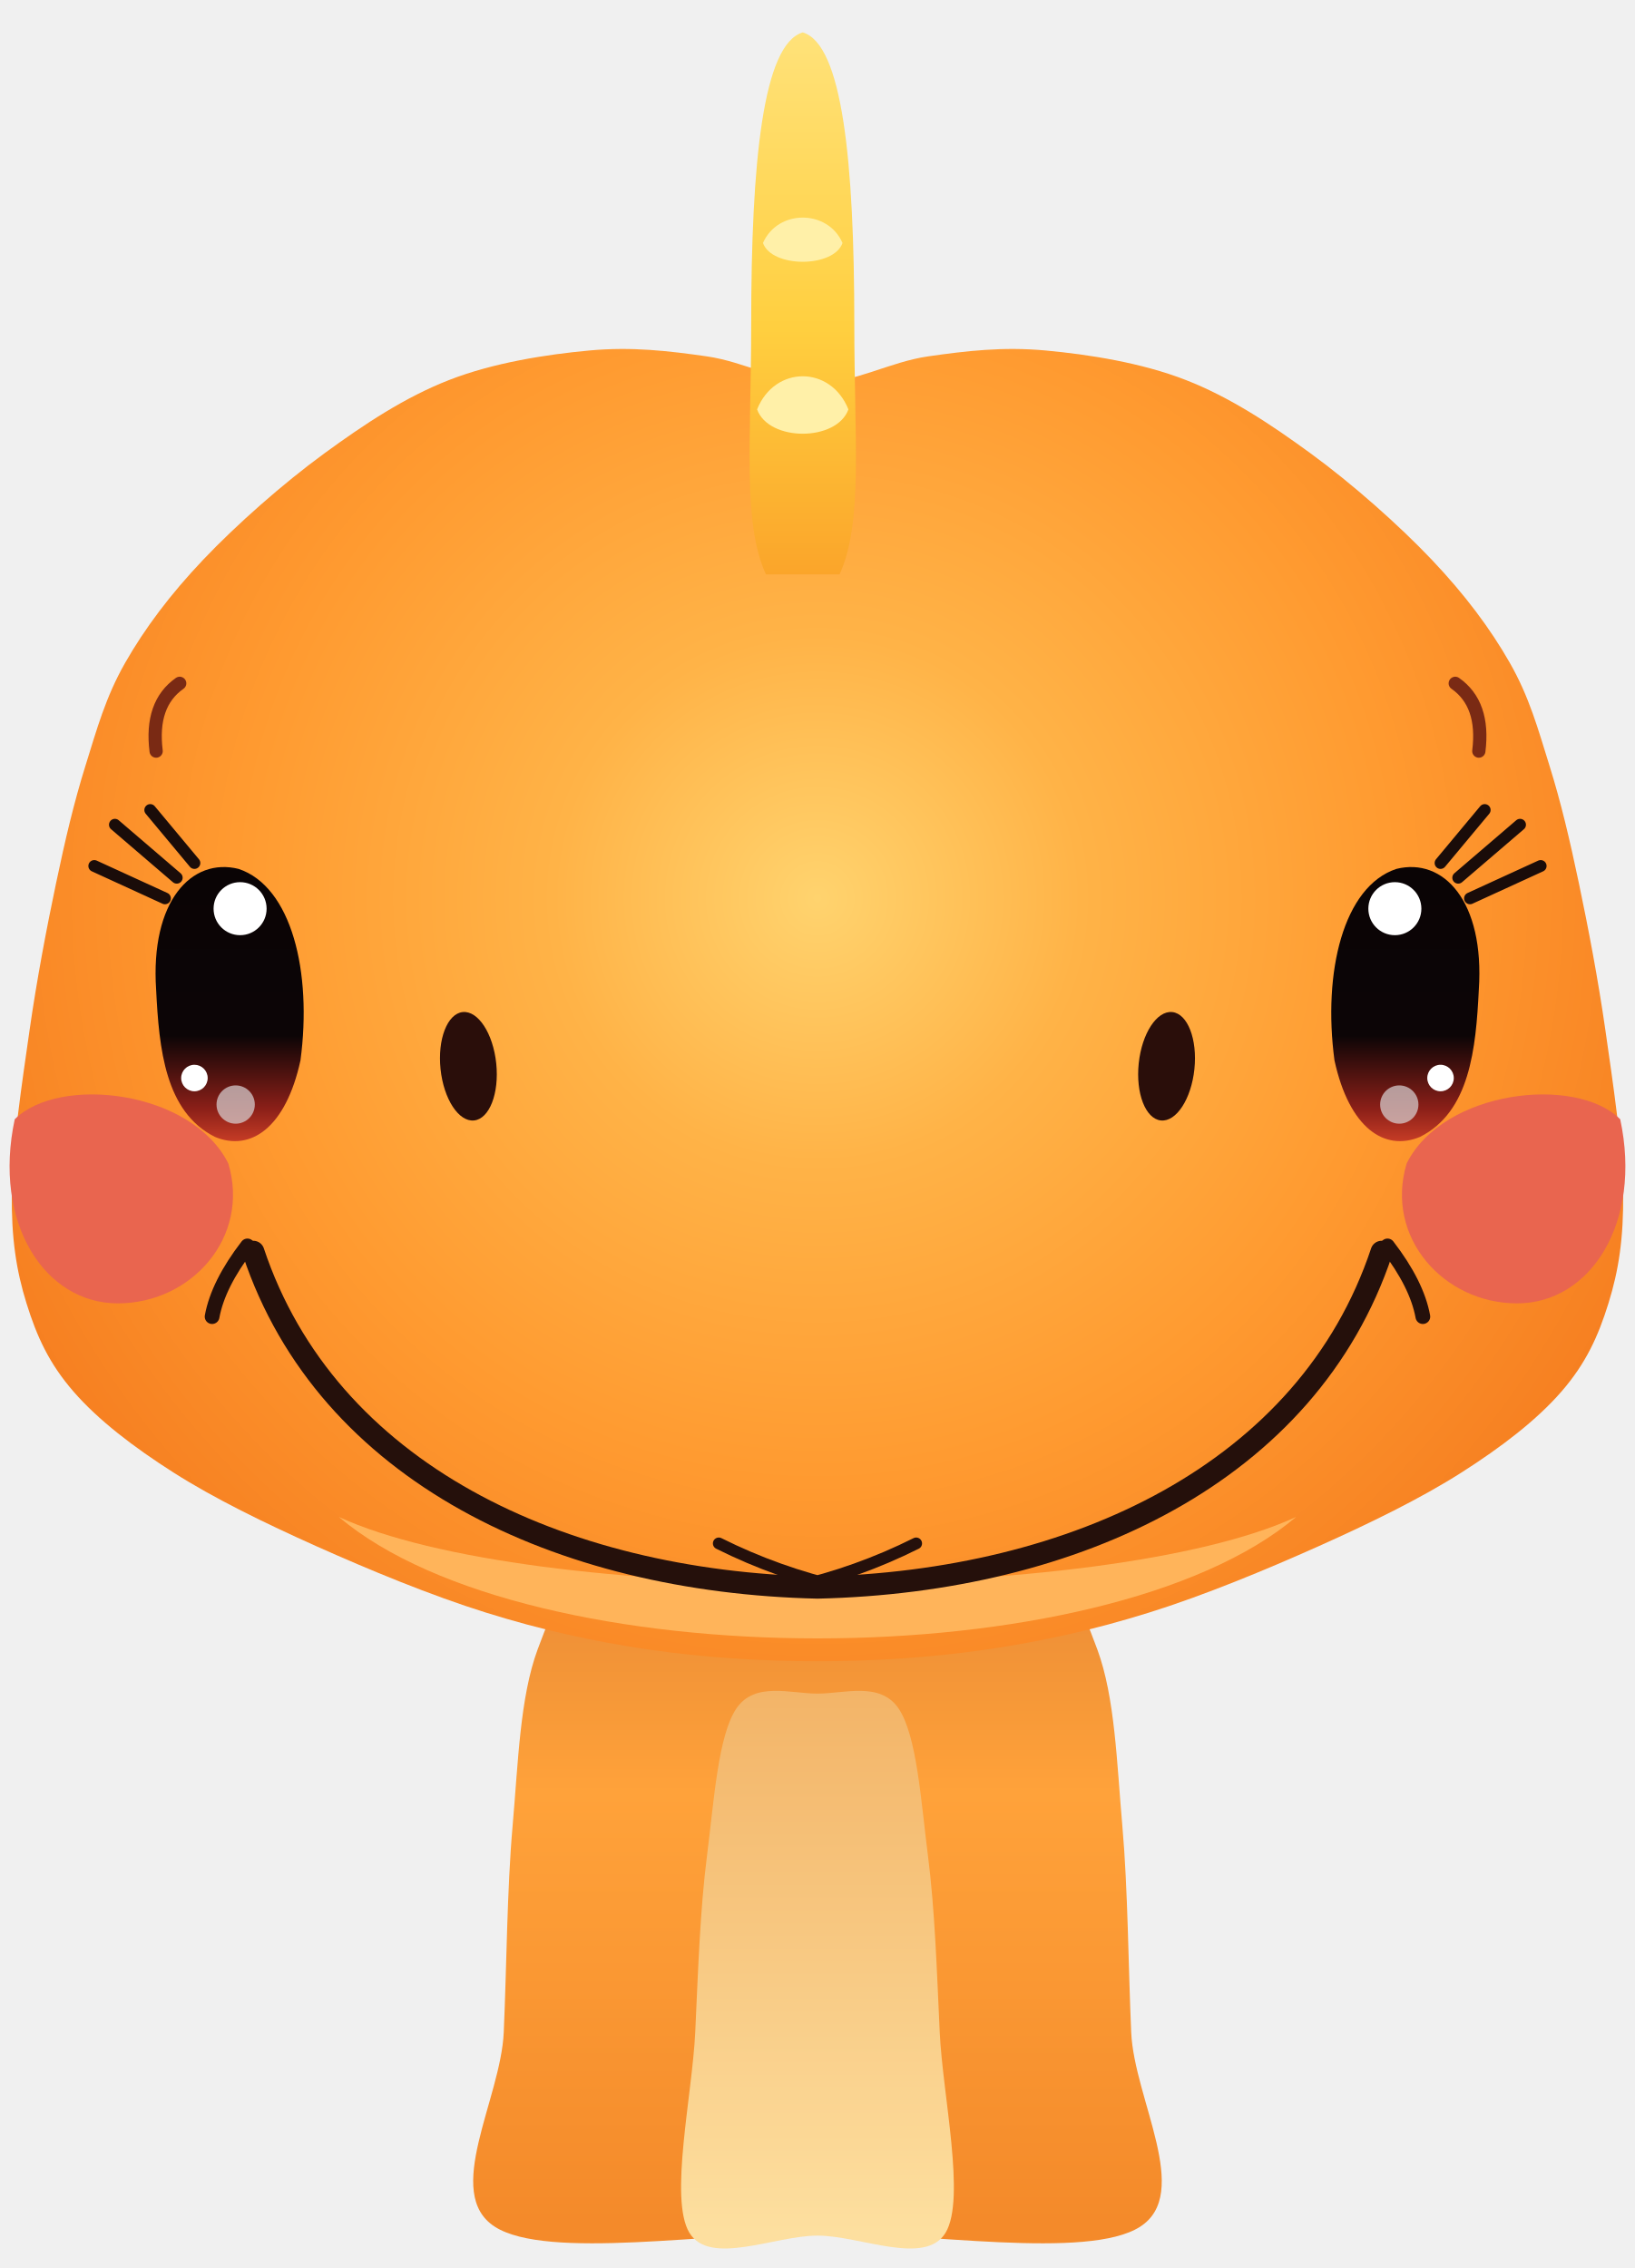
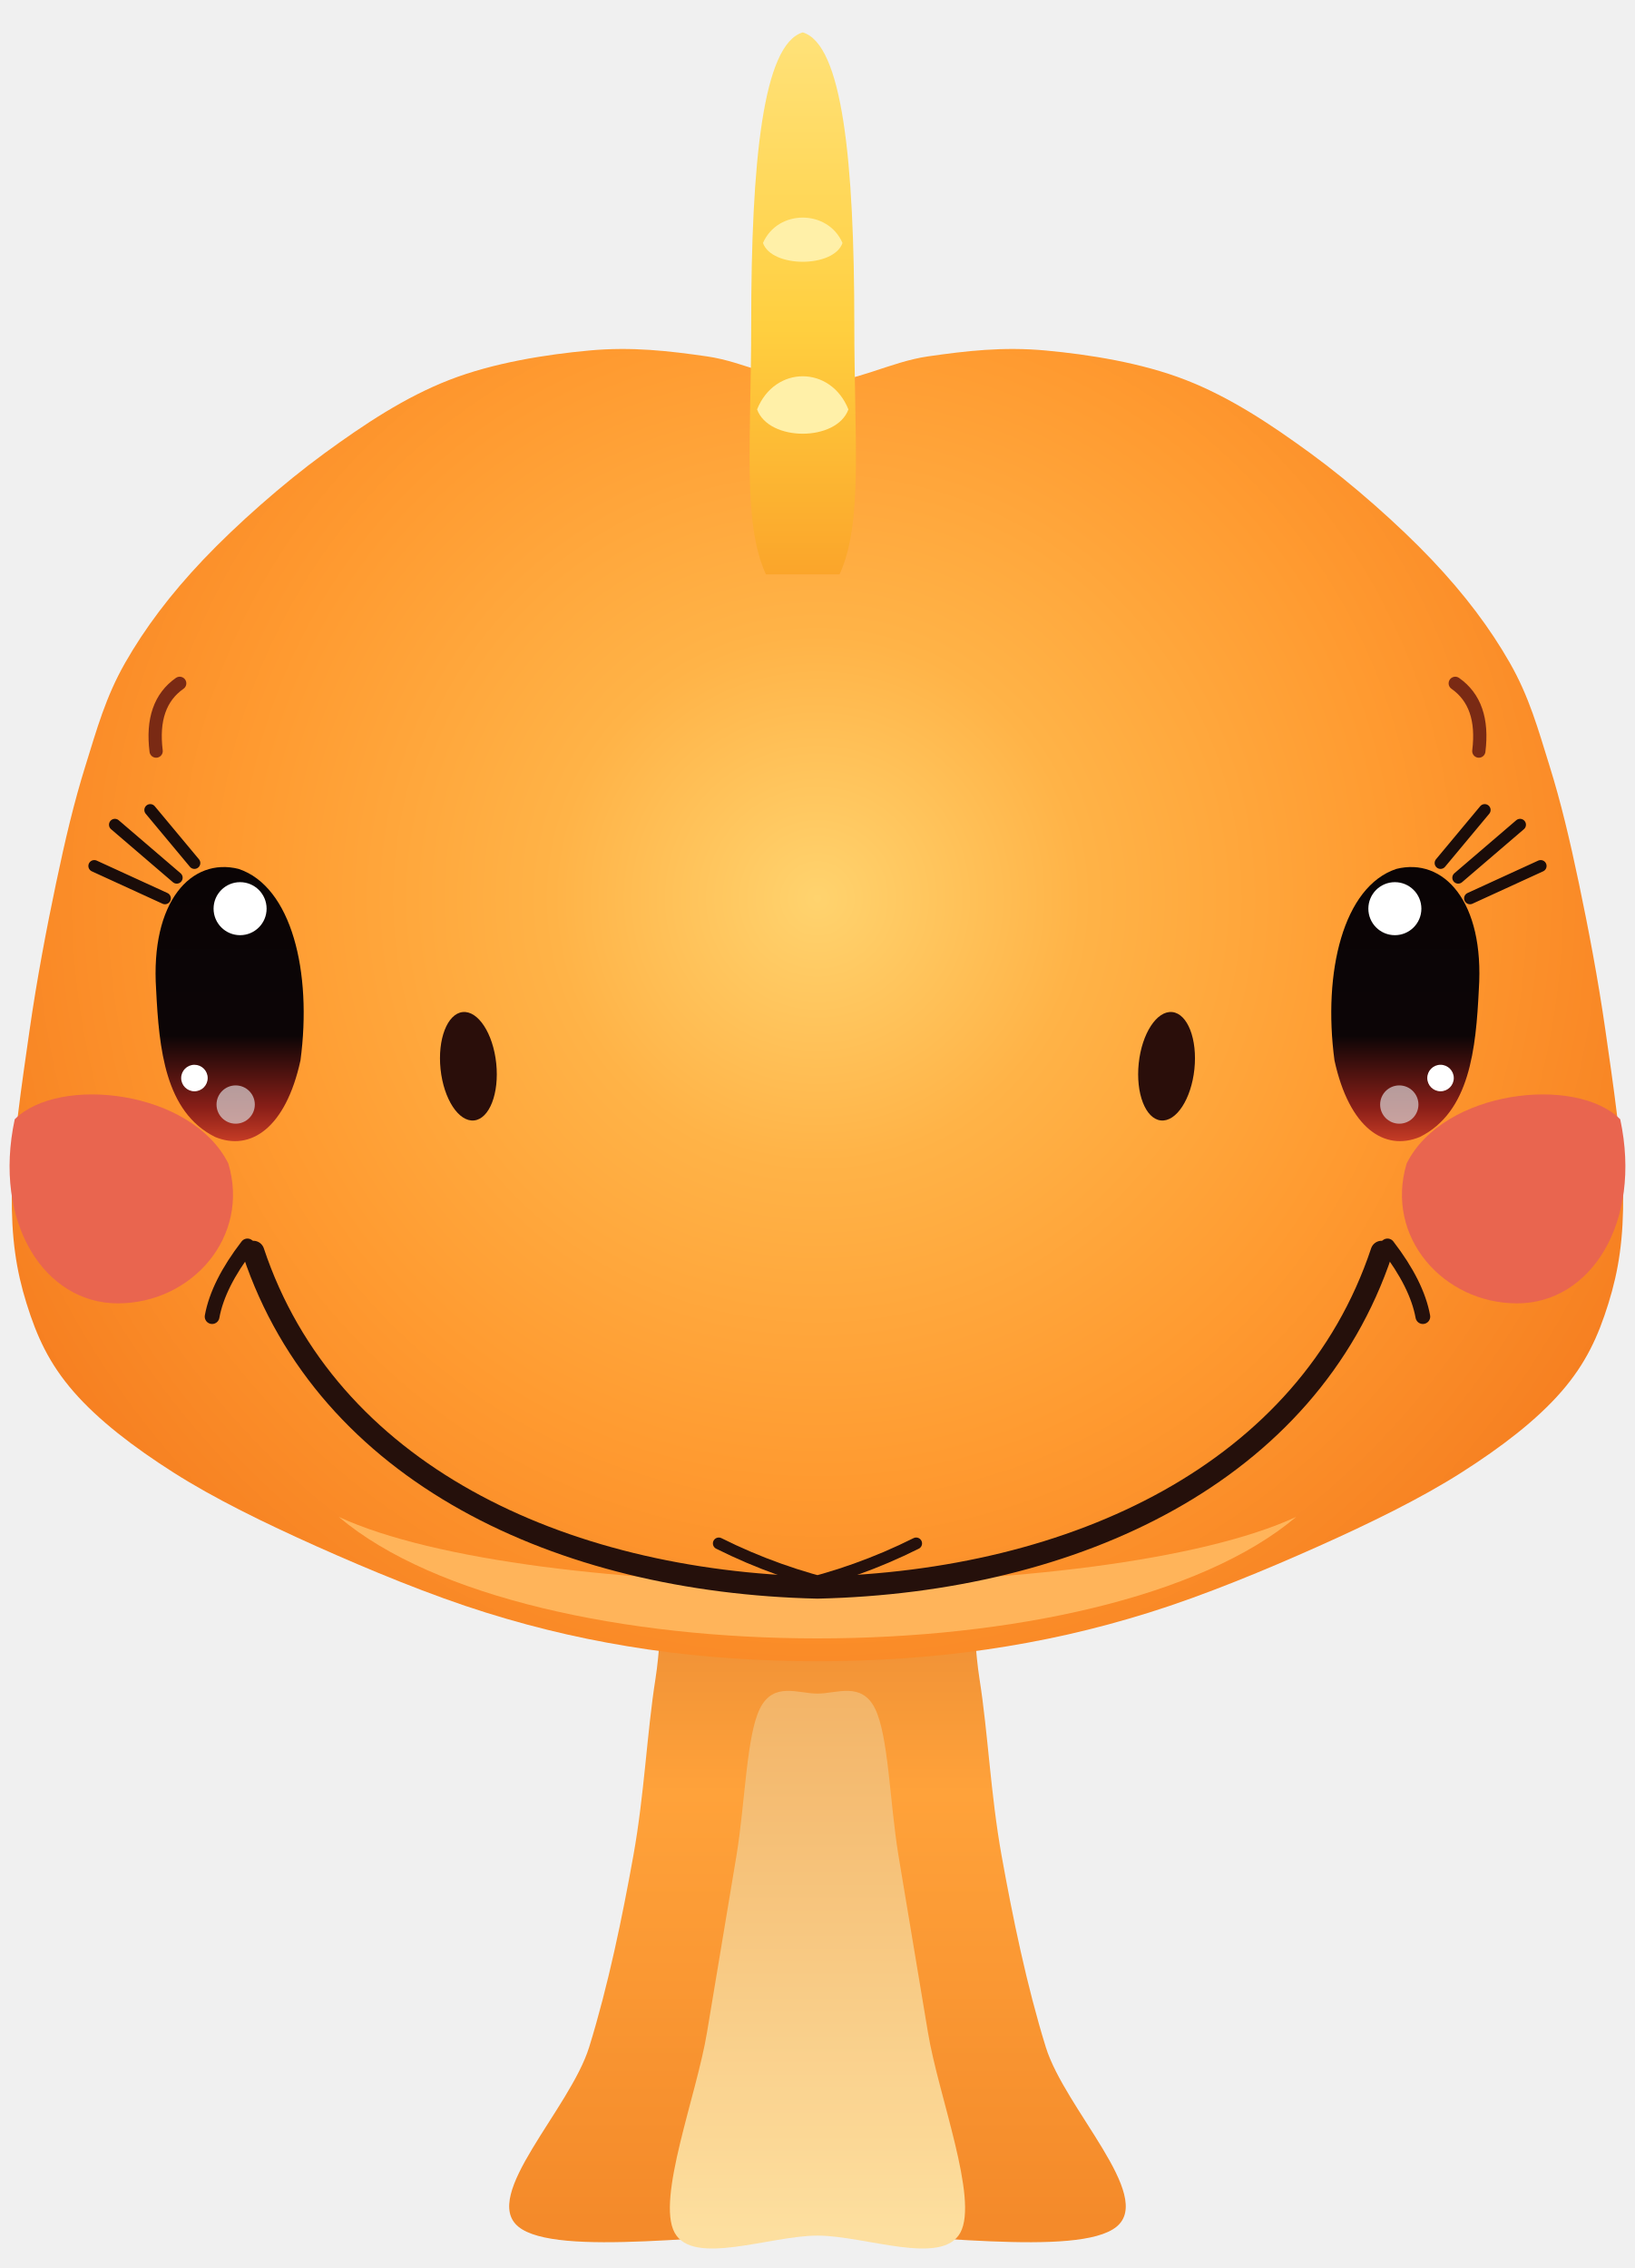
<svg xmlns="http://www.w3.org/2000/svg" viewBox="20 40 1110 1540">
  <defs>
    <linearGradient id="gr-neck" gradientUnits="userSpaceOnUse" x1="0" y1="1100" x2="0" y2="1550">
      <stop offset="0" stop-color="#e98a35" />
      <stop offset="0.35" stop-color="#ffa23a" />
      <stop offset="1" stop-color="#f48a2a" />
    </linearGradient>
    <linearGradient id="gr-neck-belly" gradientUnits="userSpaceOnUse" x1="0" y1="1170" x2="0" y2="1556">
      <stop offset="0" stop-color="#f2b265" />
      <stop offset="1" stop-color="#fddf9f" />
    </linearGradient>
    <radialGradient id="gr-head" gradientUnits="userSpaceOnUse" cx="575" cy="650" r="640">
      <stop offset="0" stop-color="#ffd36e" />
      <stop offset="0.28" stop-color="#ffb347" />
      <stop offset="0.62" stop-color="#ff9a30" />
      <stop offset="1" stop-color="#f57c1f" />
    </radialGradient>
    <linearGradient id="gr-crest" gradientUnits="userSpaceOnUse" x1="565" y1="60" x2="565" y2="430">
      <stop offset="0" stop-color="#ffe27a" />
      <stop offset="0.55" stop-color="#ffcf3f" />
      <stop offset="1" stop-color="#fba52a" />
    </linearGradient>
    <linearGradient id="gr-eye-l" gradientUnits="userSpaceOnUse" x1="0" y1="625" x2="0" y2="822">
      <stop offset="0" stop-color="#0a0405" />
      <stop offset="0.6" stop-color="#0c0506" />
      <stop offset="0.85" stop-color="#8a1f18" />
      <stop offset="1" stop-color="#d8452a" />
    </linearGradient>
  </defs>
  <g id="neck">
-     <path id="p-neck" d="M575.0 1060.0C530.0 1060.0 471.7 1068.3 440.0 1085.0C408.3 1101.7 397.0 1127.5 385.0 1160.0C373.0 1192.5 371.8 1236.7 368.0 1280.0C364.2 1323.3 364.0 1374.7 362.0 1420.0C360.0 1465.3 320.5 1529.3 356.0 1552.0C391.5 1574.7 502.0 1556.0 575.0 1556.0C648.0 1556.0 758.5 1574.7 794.0 1552.0C829.5 1529.3 790.0 1465.3 788.0 1420.0C786.0 1374.7 785.8 1323.3 782.0 1280.0C778.2 1236.7 777.0 1192.5 765.0 1160.0C753.0 1127.5 741.7 1101.7 710.0 1085.0C678.3 1068.3 620.0 1060.0 575.0 1060.0Z" fill="url(#gr-neck)" />
+     <path id="p-neck" d="M575.0 1060.0C545.0 1060.0 503.3 1060.0 485.0 1080.0C466.7 1100.0 470.8 1143.3 465.0 1180.0C459.2 1216.7 457.5 1258.3 450.0 1300.0C442.5 1341.7 433.0 1388.0 420.0 1430.0C407.0 1472.0 346.2 1531.0 372.0 1552.0C397.8 1573.0 507.3 1556.0 575.0 1556.0C642.7 1556.0 752.2 1573.0 778.0 1552.0C803.8 1531.0 743.0 1472.0 730.0 1430.0C717.0 1388.0 707.5 1341.7 700.0 1300.0C692.5 1258.3 690.8 1216.7 685.0 1180.0C679.2 1143.3 683.3 1100.0 665.0 1080.0C646.7 1060.0 605.0 1060.0 575.0 1060.0Z" fill="url(#gr-neck)" />
  </g>
  <g id="neck-belly">
-     <path id="p-neck-belly" d="M575.0 1190.0C556.7 1190.0 532.5 1181.7 520.0 1200.0C507.5 1218.3 504.7 1263.3 500.0 1300.0C495.3 1336.7 494.0 1377.3 492.0 1420.0C490.0 1462.7 474.2 1533.0 488.0 1556.0C501.8 1579.0 546.0 1558.0 575.0 1558.0C604.0 1558.0 648.2 1579.0 662.0 1556.0C675.8 1533.0 660.0 1462.7 658.0 1420.0C656.0 1377.3 654.7 1336.7 650.0 1300.0C645.3 1263.3 642.5 1218.3 630.0 1200.0C617.5 1181.7 593.3 1190.0 575.0 1190.0Z" fill="url(#gr-neck-belly)" />
+     <path id="p-neck-belly" d="M575.0 1190.0C562.0 1190.0 545.2 1181.7 536.0 1200.0C526.8 1218.3 526.0 1263.3 520.0 1300.0C514.0 1336.7 507.0 1377.3 500.0 1420.0C493.0 1462.7 465.5 1533.0 478.0 1556.0C490.5 1579.0 542.7 1558.0 575.0 1558.0C607.3 1558.0 659.5 1579.0 672.0 1556.0C684.5 1533.0 657.0 1462.7 650.0 1420.0C643.0 1377.3 636.0 1336.7 630.0 1300.0C624.0 1263.3 623.2 1218.3 614.0 1200.0C604.8 1181.7 588.0 1190.0 575.0 1190.0Z" fill="url(#gr-neck-belly)" />
  </g>
  <g id="head">
    <path id="p-head" d="M575.0 300.0C550.0 300.0 525.8 285.7 500.0 282.0C474.2 278.3 449.2 275.3 420.0 278.0C390.8 280.7 355.0 286.3 325.0 298.0C295.0 309.7 267.8 327.7 240.0 348.0C212.2 368.3 180.5 396.3 158.0 420.0C135.5 443.7 118.3 466.7 105.0 490.0C91.7 513.3 85.8 535.0 78.0 560.0C70.2 585.0 64.3 610.0 58.0 640.0C51.7 670.0 45.0 705.0 40.0 740.0C35.0 775.0 28.3 819.2 28.0 850.0C27.7 880.8 31.0 902.5 38.0 925.0C45.0 947.5 53.3 965.8 70.0 985.0C86.7 1004.2 110.5 1022.5 138.0 1040.0C165.5 1057.5 199.7 1074.2 235.0 1090.0C270.3 1105.8 312.5 1123.3 350.0 1135.0C387.5 1146.7 422.5 1154.5 460.0 1160.0C497.5 1165.5 536.7 1168.0 575.0 1168.0C613.3 1168.0 652.5 1165.5 690.0 1160.0C727.5 1154.5 762.5 1146.7 800.0 1135.0C837.5 1123.3 879.7 1105.8 915.0 1090.0C950.3 1074.2 984.5 1057.5 1012.0 1040.0C1039.5 1022.5 1063.3 1004.2 1080.0 985.0C1096.7 965.8 1105.0 947.5 1112.0 925.0C1119.0 902.5 1122.3 880.8 1122.0 850.0C1121.7 819.2 1115.0 775.0 1110.0 740.0C1105.0 705.0 1098.3 670.0 1092.0 640.0C1085.7 610.0 1079.8 585.0 1072.0 560.0C1064.2 535.0 1058.3 513.3 1045.0 490.0C1031.7 466.7 1014.5 443.7 992.0 420.0C969.5 396.3 937.8 368.3 910.0 348.0C882.2 327.7 855.0 309.7 825.0 298.0C795.0 286.3 759.2 280.7 730.0 278.0C700.8 275.3 675.8 278.3 650.0 282.0C624.2 285.7 600.0 300.0 575.0 300.0Z" fill="url(#gr-head)" />
  </g>
  <g id="chin-light">
    <path d="M250 1070 C380 1180 770 1180 900 1070 C770 1130 380 1130 250 1070 Z" fill="#ffb45a" />
  </g>
  <g id="crest">
    <path d="M565 62 C592 70 600 150 600 260 C600 340 606 395 590 430 L540 430 C524 395 530 340 530 260 C530 150 538 70 565 62 Z" fill="url(#gr-crest)" />
  </g>
  <g id="crest-band-1">
    <path d="M538 205 C548 182 582 182 592 205 C586 222 544 222 538 205 Z" fill="#fff0a8" />
  </g>
  <g id="crest-band-2">
    <path d="M534 318 C546 288 584 288 596 318 C588 340 542 340 534 318 Z" fill="#fff0a8" />
  </g>
  <g id="cheek-l">
    <path d="M30 800 C60 770 150 780 175 830 C190 880 150 925 100 925 C50 925 15 870 30 800 Z" fill="#e9654f" />
  </g>
  <g id="cheek-r">
    <use href="#cheek-l" transform="translate(1150.0 0) scale(-1 1)" />
  </g>
  <g id="nostril-l">
    <ellipse cx="338.0" cy="764.0" rx="19.0" ry="37.0" transform="rotate(-6.0 338.0 764.0)" fill="#2a0e0a" />
  </g>
  <g id="nostril-r">
    <use href="#nostril-l" transform="translate(1150.0 0) scale(-1 1)" />
  </g>
  <g id="brow-mark-l">
    <path d="M142 504 Q122 518 126 550" stroke="#7a2a14" stroke-width="9" stroke-linecap="round" fill="none" />
  </g>
  <g id="brow-mark-r">
    <use href="#brow-mark-l" transform="translate(1150.0 0) scale(-1 1)" />
  </g>
  <g id="eye-l">
    <path d="M126 712 C122 652 150 622 182 630 C218 642 232 700 224 760 C214 806 190 822 166 812 C132 795 128 752 126 712 Z" fill="url(#gr-eye-l)" />
  </g>
  <g id="eye-r">
    <use href="#eye-l" transform="translate(1150.0 0) scale(-1 1)" />
  </g>
  <g id="glint-big-l">
    <circle cx="183" cy="657" r="18" fill="#ffffff" />
  </g>
  <g id="glint-mid-l">
    <circle cx="180" cy="790" r="13" fill="#d9d4d6" opacity="0.7" />
  </g>
  <g id="glint-small-l">
    <circle cx="152" cy="772" r="9" fill="#ffffff" />
  </g>
  <g id="glint-big-r">
    <use href="#glint-big-l" transform="translate(1150.0 0) scale(-1 1)" />
  </g>
  <g id="glint-mid-r">
    <use href="#glint-mid-l" transform="translate(1150.0 0) scale(-1 1)" />
  </g>
  <g id="glint-small-r">
    <use href="#glint-small-l" transform="translate(1150.0 0) scale(-1 1)" />
  </g>
  <g id="lashes-l">
    <path d="M132 650 L84 628 M140 636 L98 600 M152 626 L122 590" stroke="#1a0c09" stroke-width="8" stroke-linecap="round" fill="none" />
  </g>
  <g id="lashes-r">
    <use href="#lashes-l" transform="translate(1150.0 0) scale(-1 1)" />
  </g>
  <g id="smile">
    <path d="M192 890 C242 1040 400 1114 575 1118 C750 1114 908 1040 958 890" stroke="#25100b" stroke-width="15" stroke-linecap="round" fill="none" />
  </g>
  <g id="smile-corner-l">
    <path d="M188 886 Q168 912 164 934" stroke="#25100b" stroke-width="10" stroke-linecap="round" fill="none" />
  </g>
  <g id="smile-corner-r">
    <use href="#smile-corner-l" transform="translate(1150.0 0) scale(-1 1)" />
  </g>
  <g id="chin-mark">
    <path d="M508 1088 Q548 1108 592 1118 M642 1088 Q602 1108 558 1118" stroke="#25100b" stroke-width="8" stroke-linecap="round" fill="none" />
  </g>
</svg>
